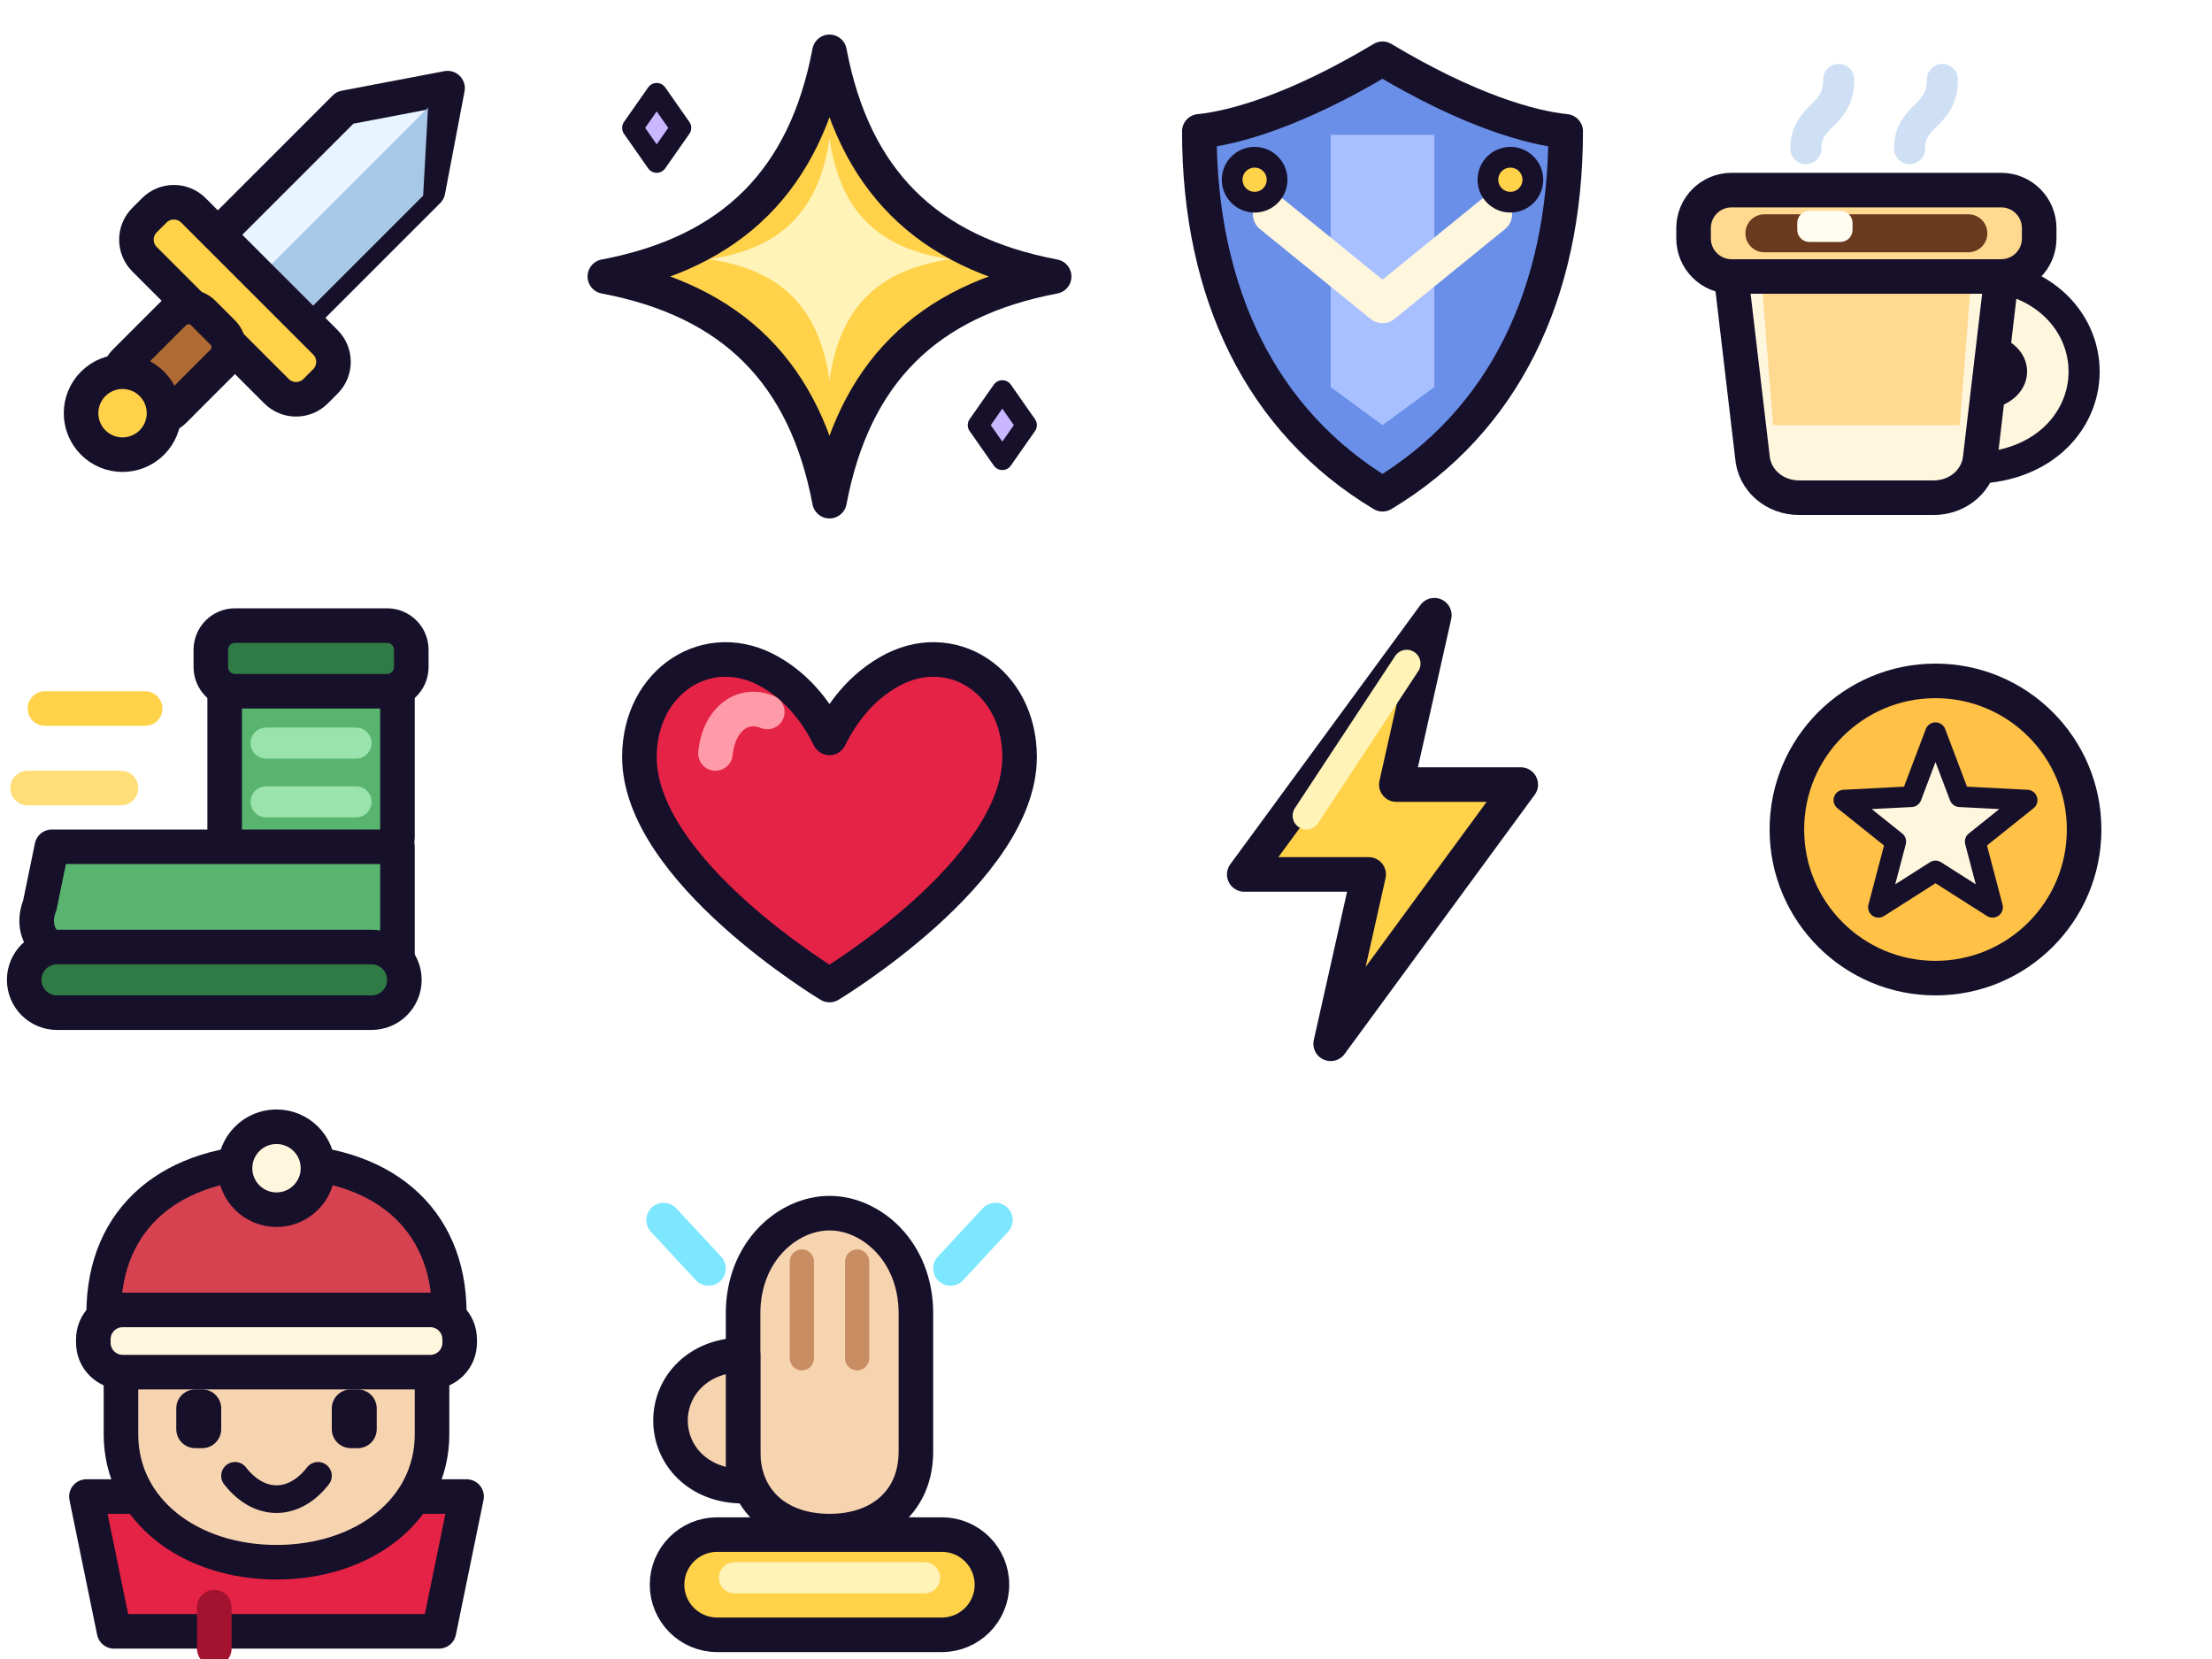
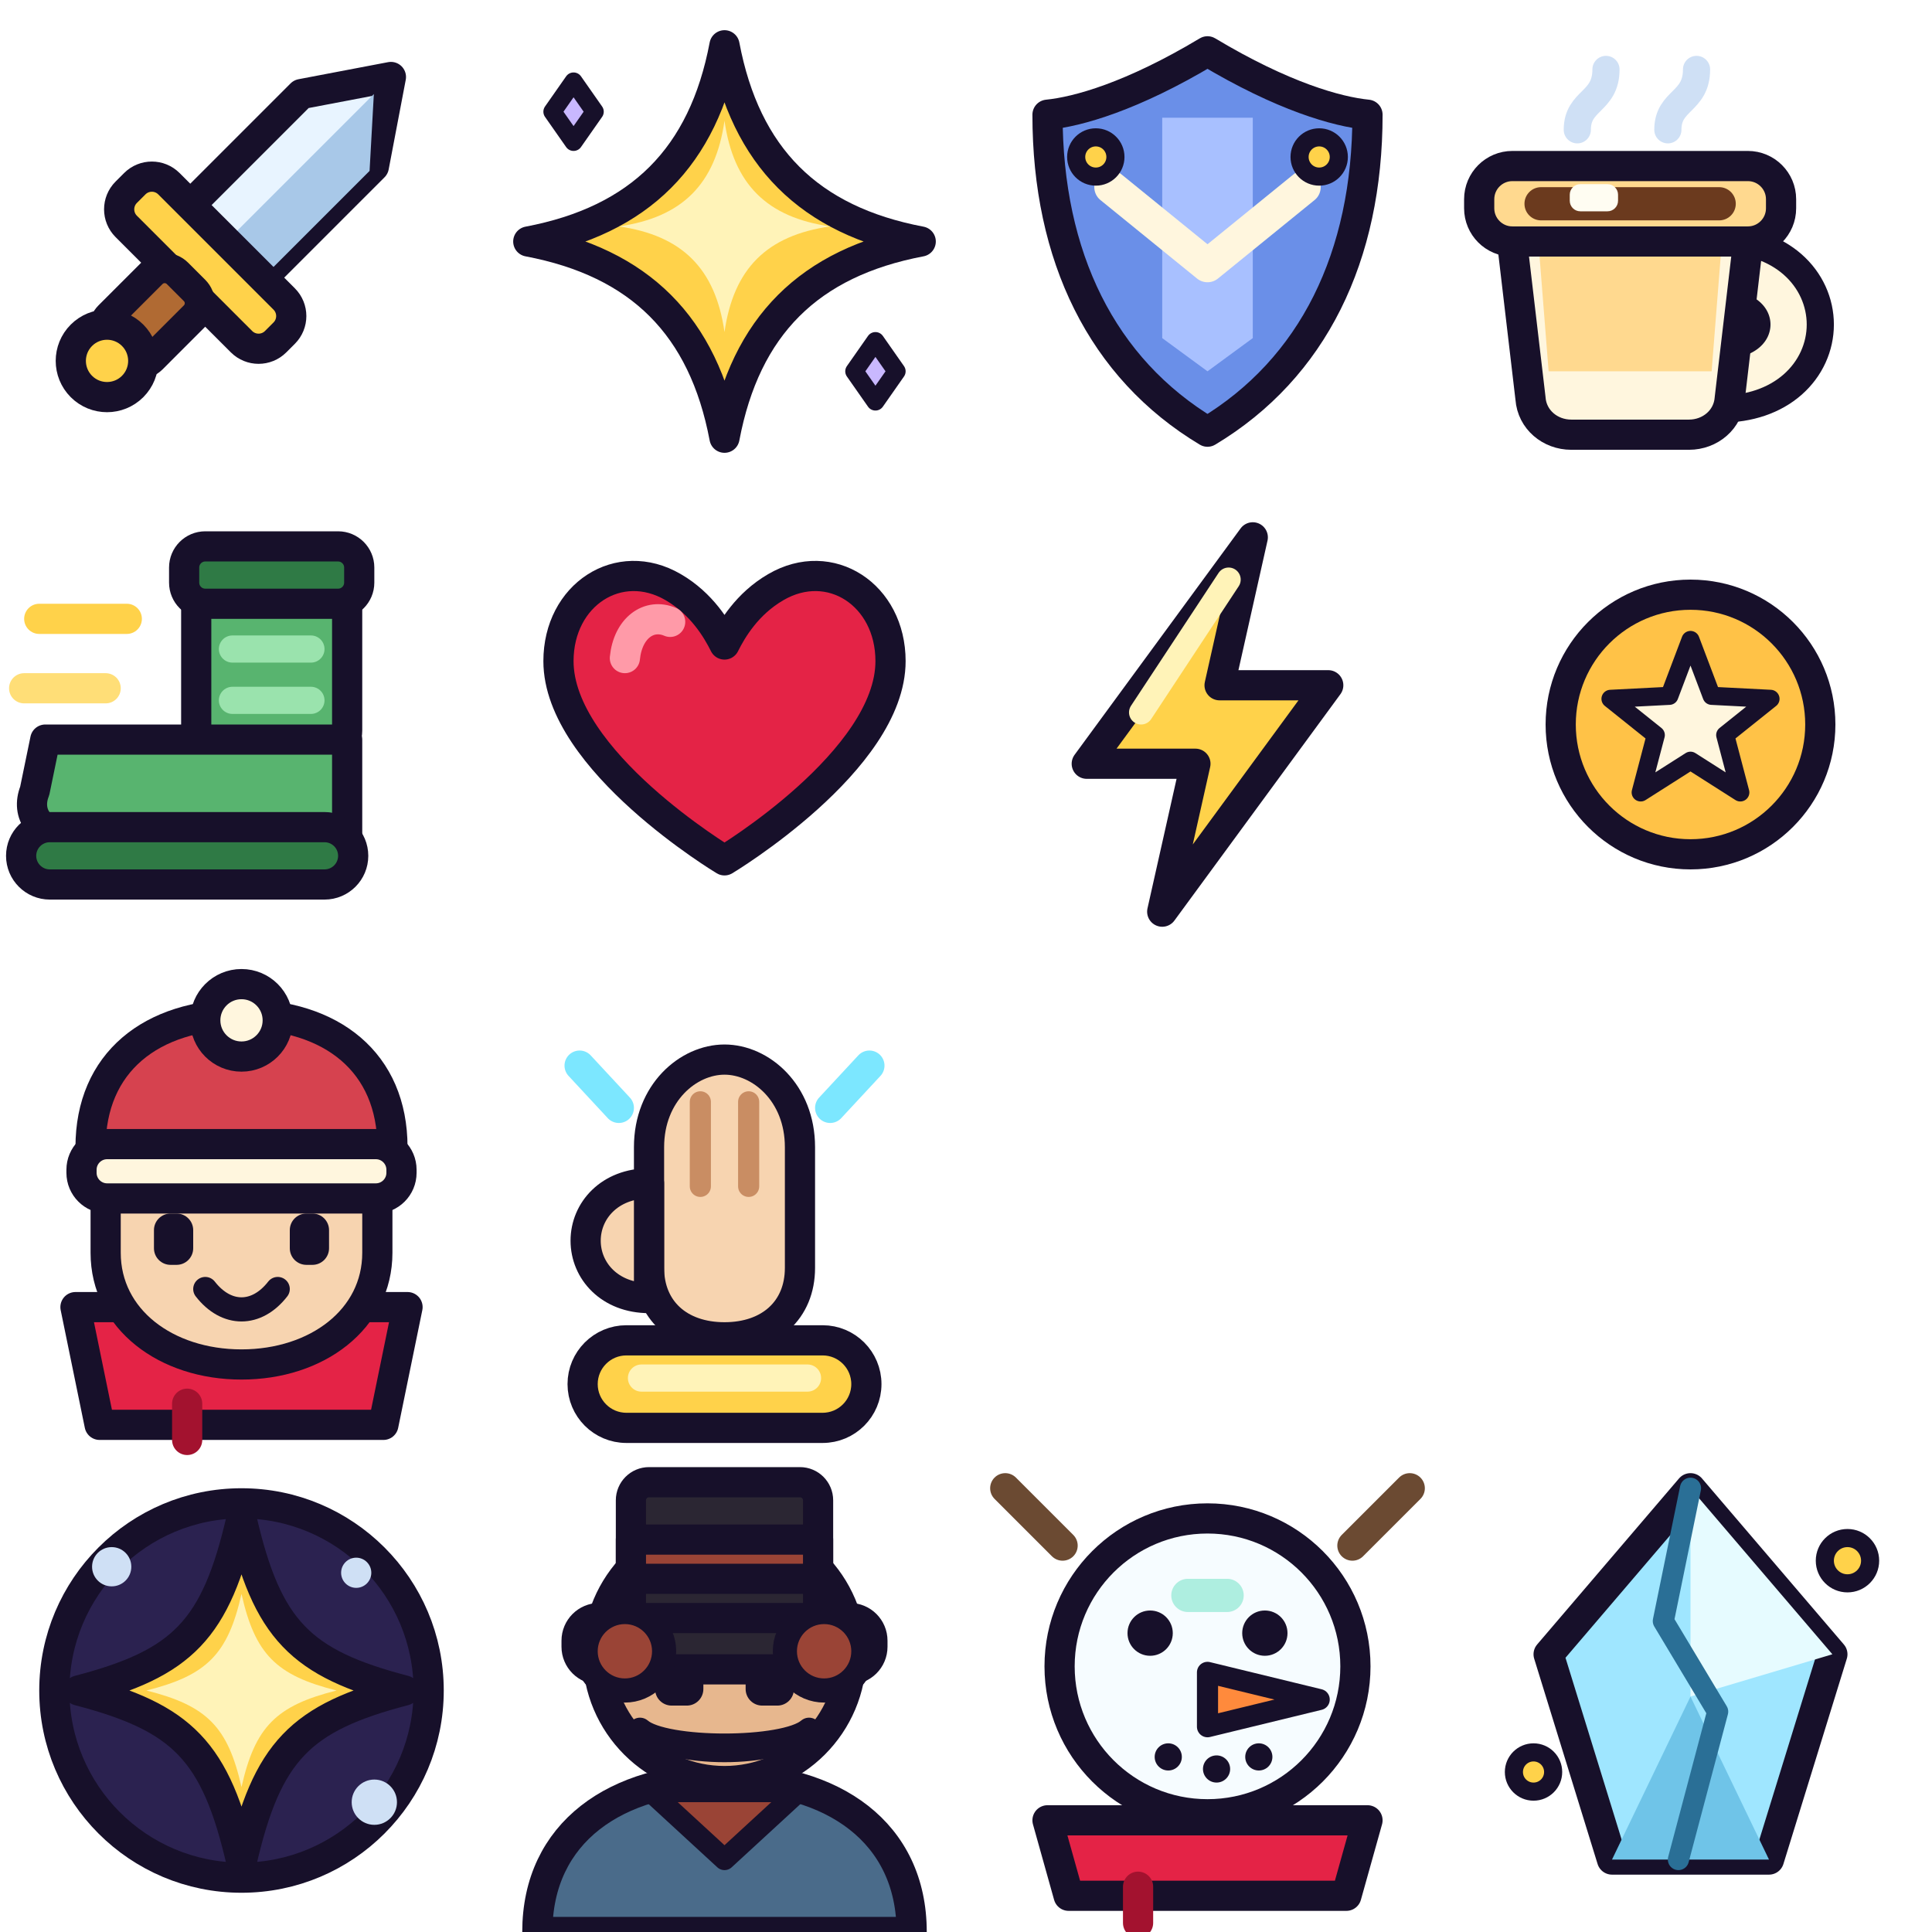
- <svg xmlns="http://www.w3.org/2000/svg" width="128" height="96" viewBox="0 0 128 96">
+ <svg xmlns="http://www.w3.org/2000/svg" width="128" height="128" viewBox="0 0 128 128">
  <g stroke="#17102a" stroke-width="2" stroke-linejoin="round" stroke-linecap="round">
    <g transform="translate(16 15) rotate(45)">
      <path d="M-3.4 2 L-3.4 -9 L0 -14 L3.4 -9 L3.4 2 Z" fill="#e8f4ff" />
      <path d="M0 -12.4 L3.4 -8.6 L3.4 1.6 L0 1.6 Z" fill="#a8c8e8" stroke="none" />
      <rect x="-7" y="1.4" width="14" height="4" rx="1.6" fill="#ffd24a" />
      <rect x="-2" y="5.2" width="4" height="6.4" rx="1.2" fill="#b06a33" />
      <circle cx="0" cy="12.6" r="2.4" fill="#ffd24a" />
    </g>
    <path d="M48 3 C49.4 10.4 53.6 14.6 61 16 C53.6 17.4 49.4 21.6 48 29 C46.6 21.6 42.4 17.4 35 16 C42.4 14.6 46.6 10.4 48 3 Z" fill="#ffd24a" />
    <path d="M48 8 C48.6 12.2 50.8 14.4 55 15 C50.8 15.6 48.6 17.8 48 22 C47.4 17.8 45.2 15.6 41 15 C45.2 14.4 47.4 12.2 48 8 Z" fill="#fff3b8" stroke="none" />
    <path d="M38 5.4 L39.4 7.4 L38 9.4 L36.6 7.4 Z" fill="#c9b8ff" stroke-width="1.2" />
    <path d="M58 22.6 L59.4 24.6 L58 26.6 L56.6 24.6 Z" fill="#c9b8ff" stroke-width="1.2" />
    <path d="M80 3.4 C85 6.4 88.6 7.4 90.6 7.6 C90.6 17 87 24.4 80 28.6 C73 24.4 69.4 17 69.4 7.6 C71.4 7.4 75 6.4 80 3.4 Z" fill="#6a8fe8" />
    <path d="M77 7.8 L83 7.8 L83 22.4 L80 24.6 L77 22.4 Z" fill="#a8c0ff" stroke="none" />
    <path d="M73.6 12.4 L80 17.6 L86.4 12.4" fill="none" stroke="#fff6de" stroke-width="2.2" />
    <circle cx="72.6" cy="10.4" r="1.3" fill="#ffd24a" stroke-width="1.2" />
    <circle cx="87.4" cy="10.4" r="1.3" fill="#ffd24a" stroke-width="1.2" />
    <path d="M114 18 C120 18 120 25 114 25" fill="none" stroke="#17102a" stroke-width="6" />
    <path d="M114 18 C120 18 120 25 114 25" fill="none" stroke="#fff6de" stroke-width="2.4" />
    <path d="M100 14.5 L116 14.5 L114.6 26.4 C114.5 27.8 113.3 28.8 111.9 28.8 L104.1 28.8 C102.7 28.8 101.5 27.8 101.4 26.4 Z" fill="#fff6de" />
    <path d="M102 17 L114 17 L113.4 24.6 L102.6 24.6 Z" fill="#ffd98f" stroke="none" />
    <rect x="98" y="11" width="20" height="5" rx="2.2" fill="#ffd98f" />
    <rect x="101" y="12.4" width="14" height="2.2" rx="1.1" fill="#6b3a1e" stroke="none" />
    <rect x="104" y="12.2" width="3.2" height="1.8" rx=".7" fill="#fffdf2" stroke="none" />
    <path d="M104.5 8.6 C104.5 6.6 106.4 6.8 106.4 4.6" fill="none" stroke="#cfe0f5" stroke-width="1.8" />
    <path d="M110.5 8.6 C110.5 6.6 112.4 6.8 112.4 4.6" fill="none" stroke="#cfe0f5" stroke-width="1.8" />
    <path d="M2.6 41 L8.4 41" fill="none" stroke="#ffd24a" stroke-width="2" />
    <path d="M1.6 45.6 L7 45.6" fill="none" stroke="#ffd24a" stroke-width="2" stroke-opacity=".75" />
    <rect x="13" y="38" width="10" height="12" rx="1.6" fill="#58b46f" />
    <path d="M3 49 L23 49 L23 55.4 L5 55.4 C2.6 55.4 1.7 53.9 2.3 52.4 Z" fill="#58b46f" />
    <path d="M15.4 43 L20.6 43" fill="none" stroke="#9ae3ad" stroke-width="1.8" />
    <path d="M15.4 46.4 L20.6 46.4" fill="none" stroke="#9ae3ad" stroke-width="1.8" />
    <rect x="12.2" y="36.2" width="11.6" height="3.8" rx="1.4" fill="#2f7a45" />
    <rect x="1.4" y="54.8" width="22" height="3.8" rx="1.9" fill="#2f7a45" />
    <path d="M48 57 C48 57 37 50.4 37 43.8 C37 39.4 41 36.8 44.6 38.9 C46.5 40 47.5 41.7 48 42.7 C48.5 41.7 49.5 40 51.4 38.9 C55 36.8 59 39.4 59 43.8 C59 50.4 48 57 48 57 Z" fill="#e42346" />
    <path d="M41.4 43.6 C41.6 41.6 43 40.6 44.4 41.2" fill="none" stroke="#ff9aa8" stroke-width="2" />
    <path d="M83 35.6 L72 50.6 L79.2 50.6 L77 60.4 L88 45.4 L80.8 45.4 Z" fill="#ffd24a" />
    <path d="M81.4 38.4 L75.6 47.2" fill="none" stroke="#fff3b8" stroke-width="1.6" />
    <circle cx="112" cy="48" r="8.6" fill="#ffc247" />
    <path d="M112 42.4 L113.4 46.1 L117.3 46.3 L114.3 48.7 L115.3 52.5 L112 50.4 L108.7 52.5 L109.7 48.7 L106.7 46.3 L110.6 46.1 Z" fill="#fff6de" stroke-width="1.2" />
    <g transform="translate(0 64)">
      <path d="M5 22.6 L27 22.6 L25.4 30.4 L6.6 30.4 Z" fill="#e42346" />
      <path d="M12.4 29 L12.4 31.4" fill="none" stroke="#a3122f" stroke-width="2" />
      <path d="M7 12 C7 7 11 4.6 16 4.6 C21 4.6 25 7 25 12 L25 19 C25 23.4 21 26.4 16 26.4 C11 26.4 7 23.4 7 19 Z" fill="#f7d4b0" />
      <path d="M6 12 C6 6.4 10 3.2 16 3.2 C22 3.2 26 6.4 26 12 L26 13.6 L6 13.6 Z" fill="#d6424f" />
      <rect x="5.4" y="11.8" width="21.2" height="3.6" rx="1.7" fill="#fff6de" />
      <circle cx="16" cy="3.6" r="2.4" fill="#fff6de" />
      <rect x="10.2" y="16.4" width="2.6" height="3.4" rx="1.1" fill="#17102a" stroke="none" />
      <rect x="19.2" y="16.4" width="2.6" height="3.4" rx="1.1" fill="#17102a" stroke="none" />
      <path d="M13.6 21.4 C15 23.2 17 23.2 18.4 21.4" fill="none" stroke-width="1.6" />
    </g>
    <g transform="translate(32 64)">
      <path d="M6.4 6.6 L9 9.4" fill="none" stroke="#7ce7ff" stroke-width="2" />
      <path d="M25.6 6.6 L23 9.4" fill="none" stroke="#7ce7ff" stroke-width="2" />
      <path d="M11 12 C11 8.4 13.6 6.2 16 6.2 C18.4 6.2 21 8.4 21 12 L21 20 C21 22.8 19 24.6 16 24.6 C13 24.6 11 22.8 11 20 Z" fill="#f7d4b0" />
      <path d="M11 14.4 C8.4 14.4 6.8 16.2 6.8 18.2 C6.8 20.2 8.4 22 11 22 Z" fill="#f7d4b0" />
      <path d="M14.4 9 L14.4 14.6" fill="none" stroke="#c98d63" stroke-width="1.4" />
      <path d="M17.6 9 L17.6 14.6" fill="none" stroke="#c98d63" stroke-width="1.4" />
      <rect x="6.6" y="24.8" width="18.8" height="5.8" rx="2.9" fill="#ffd24a" />
      <rect x="9.6" y="26.4" width="12.8" height="1.8" rx=".9" fill="#fff3b8" stroke="none" />
    </g>
+     <g transform="translate(0 96)">
+       <circle cx="16" cy="16" r="12.4" fill="#2b2250" />
+       <path d="M16 4.6 C17.7 12 19.9 14.2 26.8 16 C19.9 17.8 17.7 20 16 27.4 C14.3 20 12.1 17.8 5.2 16 C12.1 14.2 14.3 12 16 4.6 Z" fill="#ffd24a" />
+       <path d="M16 9.6 C16.9 13.6 18.3 15 22.3 16 C18.3 17 16.9 18.4 16 22.4 C15.1 18.4 13.7 17 9.7 16 C13.7 15 15.1 13.6 16 9.6 Z" fill="#fff3b8" stroke="none" />
+       <circle cx="7.4" cy="7.8" r="1.3" fill="#cfe0f5" stroke="none" />
+       <circle cx="24.8" cy="23.4" r="1.5" fill="#cfe0f5" stroke="none" />
+       <circle cx="23.6" cy="8.2" r="1" fill="#cfe0f5" stroke="none" />
+     </g>
+     <g transform="translate(32 96)">
+       <path d="M3.6 32 C3.6 25.4 8.8 21.8 16 21.8 C23.2 21.8 28.4 25.4 28.4 32 Z" fill="#4a6b8a" />
+       <path d="M11 22.6 L16 27.2 L21 22.6 C19.4 21.9 12.6 21.9 11 22.6 Z" fill="#9a4436" stroke-width="1.4" />
+       <rect x="12" y="17.6" width="8" height="4.8" fill="#e7b78e" />
+       <circle cx="16" cy="13.6" r="8.4" fill="#e7b78e" />
+       <path d="M8.6 11.6 C9.4 8.2 12.4 6.6 16 6.6 C19.6 6.6 22.6 8.2 23.4 11.6 Z" fill="#8a8070" />
+       <rect x="9.8" y="2.2" width="12.4" height="9.6" rx="1.2" fill="#2b2633" />
+       <rect x="9.8" y="6" width="12.4" height="2.6" fill="#9a4436" />
+       <rect x="6.2" y="11.2" width="19.6" height="3.4" rx="1.5" fill="#2b2633" />
+       <rect x="11.4" y="13.8" width="3.2" height="3.2" rx="1.1" fill="#17102a" stroke="none" />
+       <rect x="17.4" y="13.8" width="3.2" height="3.2" rx="1.1" fill="#17102a" stroke="none" />
+       <path d="M10.4 18.6 C12.6 20.4 19.4 20.4 21.6 18.6 C20 20 12 20 10.4 18.6 Z" fill="#d8d2c4" stroke-width="1.6" />
+       <circle cx="9.4" cy="13.4" r="2.6" fill="#9a4436" stroke-width="1.6" />
+       <circle cx="22.6" cy="13.4" r="2.6" fill="#9a4436" stroke-width="1.6" />
+     </g>
+     <g transform="translate(64 96)">
+       <path d="M6.4 6.4 L2.6 2.6" fill="none" stroke="#6b4a32" stroke-width="2" />
+       <path d="M25.6 6.4 L29.4 2.6" fill="none" stroke="#6b4a32" stroke-width="2" />
+       <circle cx="16" cy="14.4" r="9.8" fill="#f6fcff" />
+       <circle cx="12.2" cy="12.2" r="1.5" fill="#17102a" stroke="none" />
+       <circle cx="19.8" cy="12.2" r="1.5" fill="#17102a" stroke="none" />
+       <path d="M16 14.8 L23.4 16.6 L16 18.4 Z" fill="#ff8a3c" stroke-width="1.4" />
+       <circle cx="13.4" cy="20.4" r=".9" fill="#17102a" stroke="none" />
+       <circle cx="16.6" cy="21.2" r=".9" fill="#17102a" stroke="none" />
+       <circle cx="19.4" cy="20.4" r=".9" fill="#17102a" stroke="none" />
+       <path d="M5.4 24.6 L26.6 24.6 L25.2 29.6 L6.8 29.6 Z" fill="#e42346" />
+       <path d="M11.4 29 L11.4 31.4" fill="none" stroke="#a3122f" stroke-width="2" />
+       <rect x="13.6" y="8.6" width="4.8" height="2.2" rx="1.1" fill="#aeeee0" stroke="none" />
+     </g>
+     <g transform="translate(96 96)">
+       <path d="M16 2.6 L25.4 13.6 L21.2 27.2 L10.8 27.2 L6.6 13.6 Z" fill="#9fe6ff" />
+       <path d="M16 2.6 L25.4 13.6 L16 16.4 Z" fill="#e6fbff" stroke="none" />
+       <path d="M16 16.4 L21.2 27.2 L10.8 27.2 Z" fill="#6fc4e8" stroke="none" />
+       <path d="M16 2.6 L14.2 11.4 L17.8 17.4 L15.2 27.2" fill="none" stroke="#2a6f96" stroke-width="1.4" />
+       <circle cx="26.4" cy="7.4" r="1.5" fill="#ffd24a" stroke-width="1.2" />
+       <circle cx="5.6" cy="21.4" r="1.3" fill="#ffd24a" stroke-width="1.2" />
+     </g>
  </g>
</svg>
